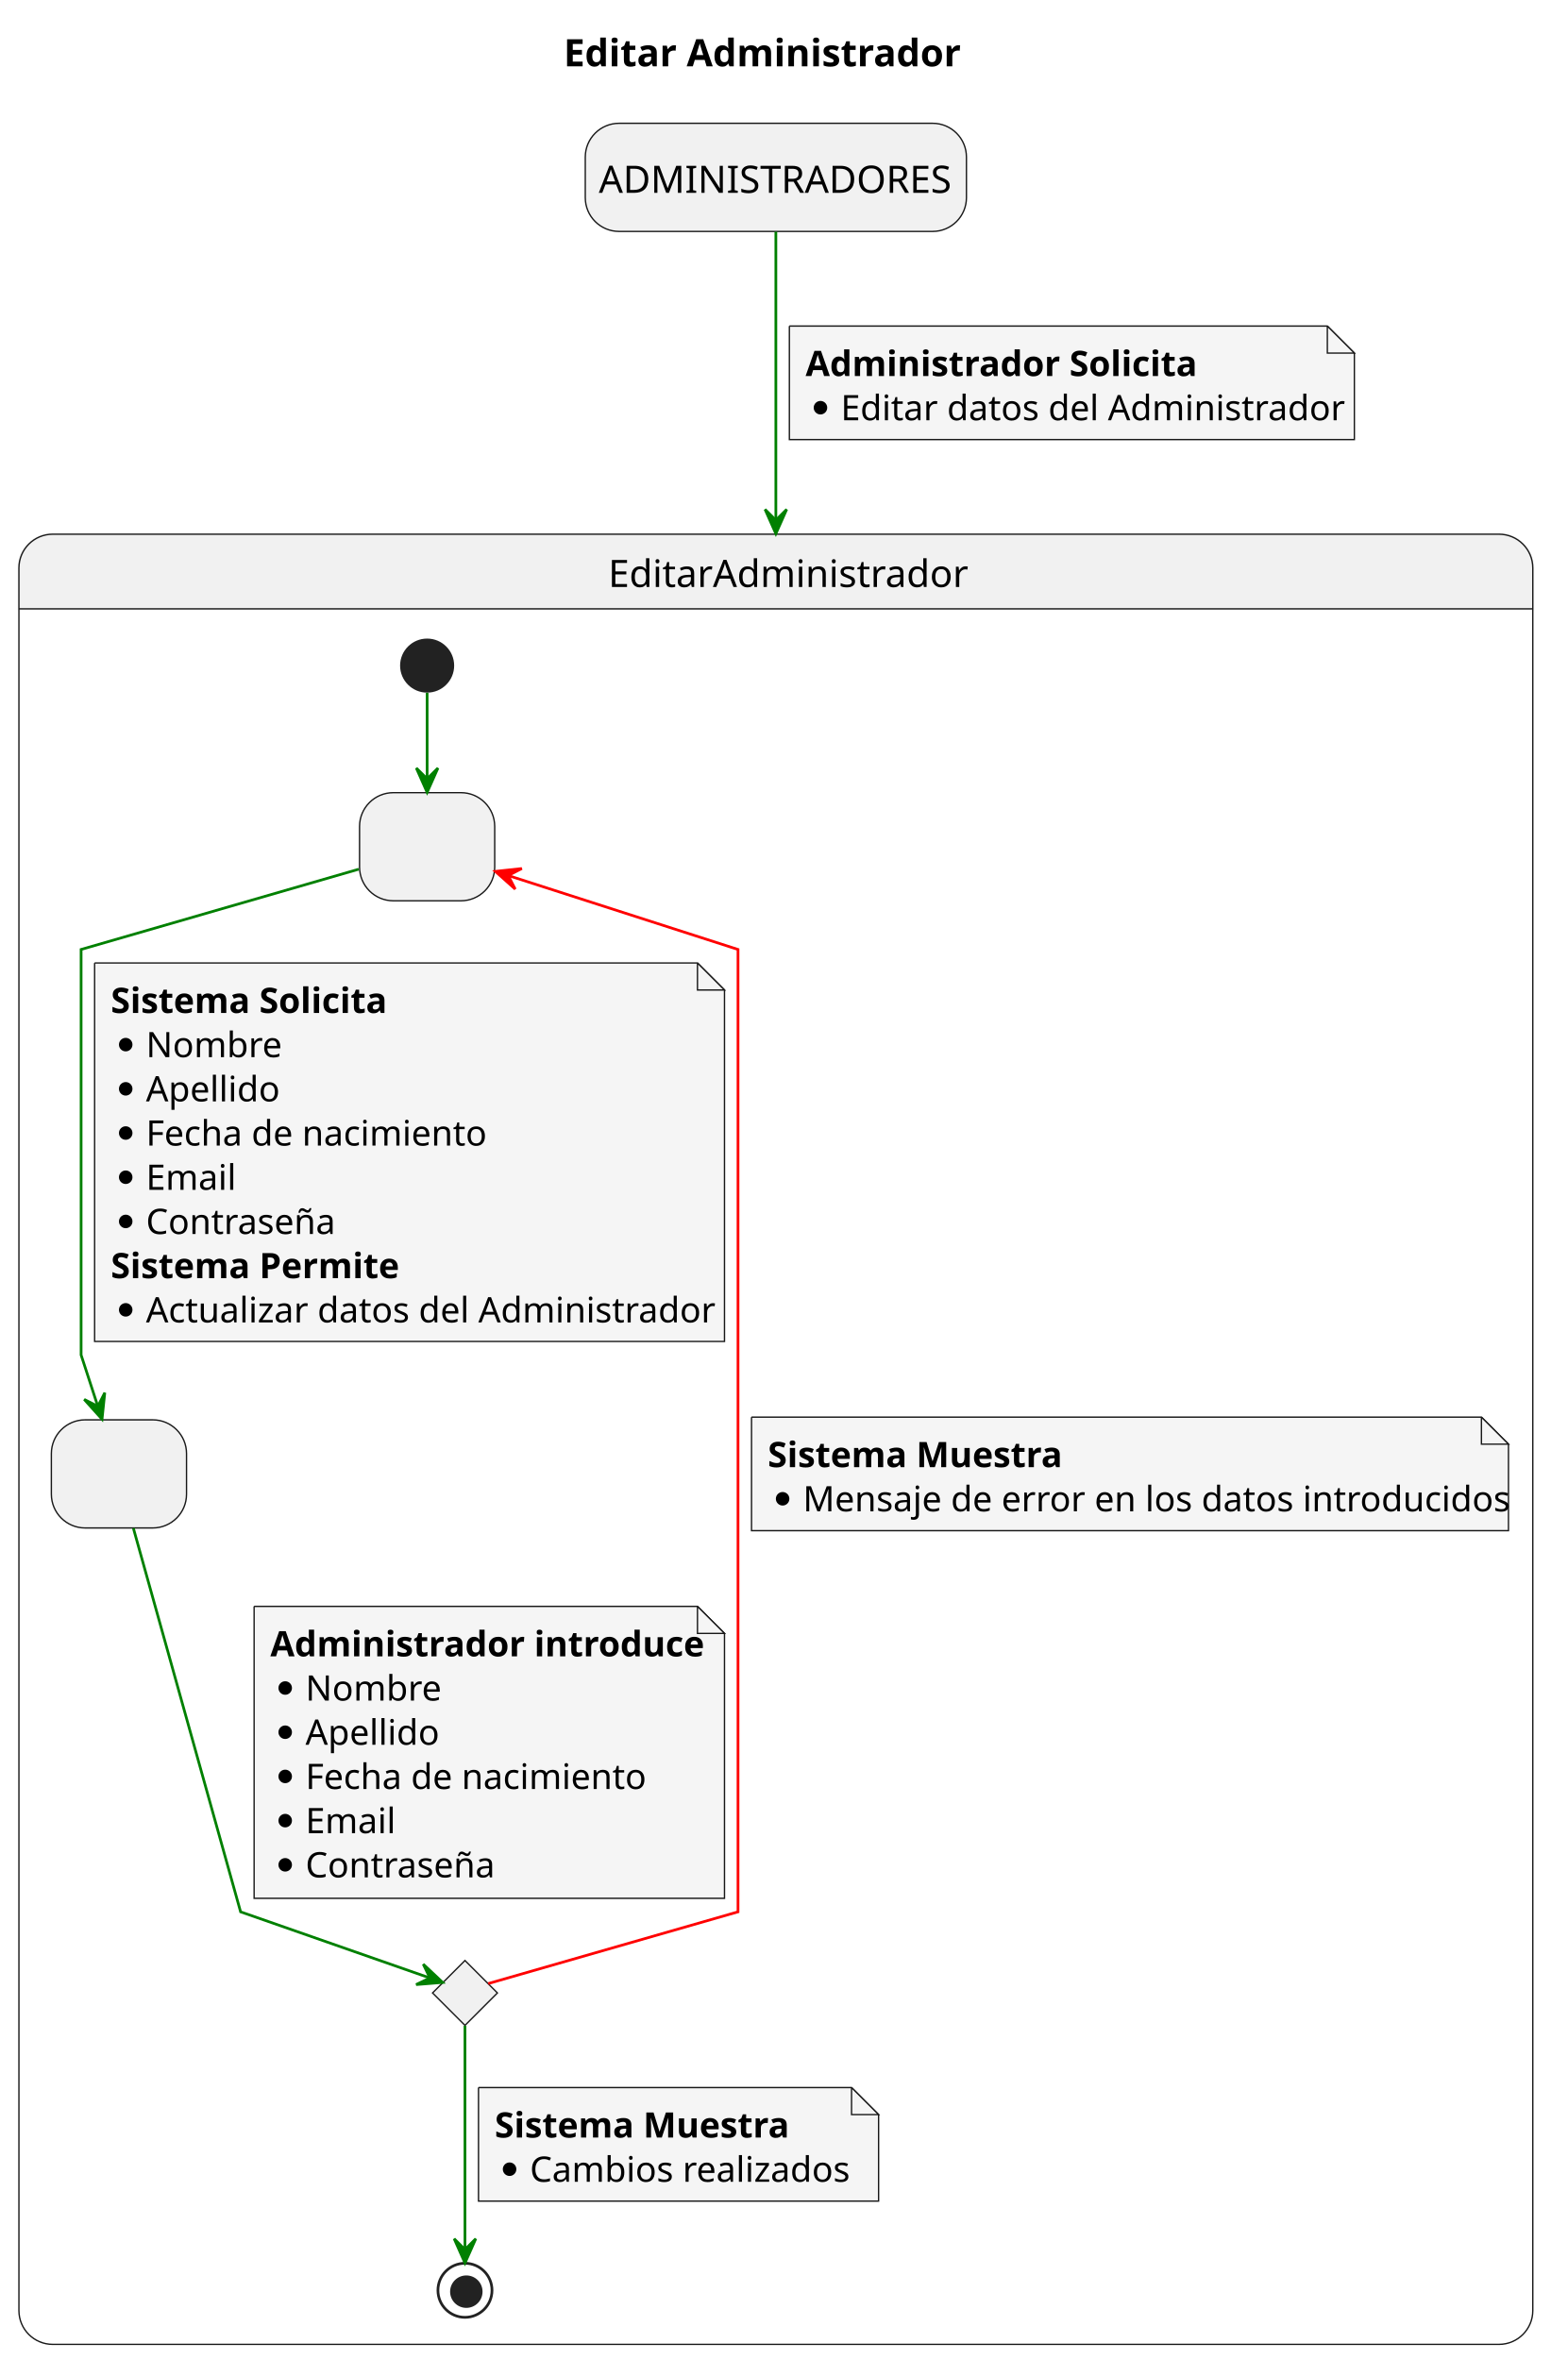
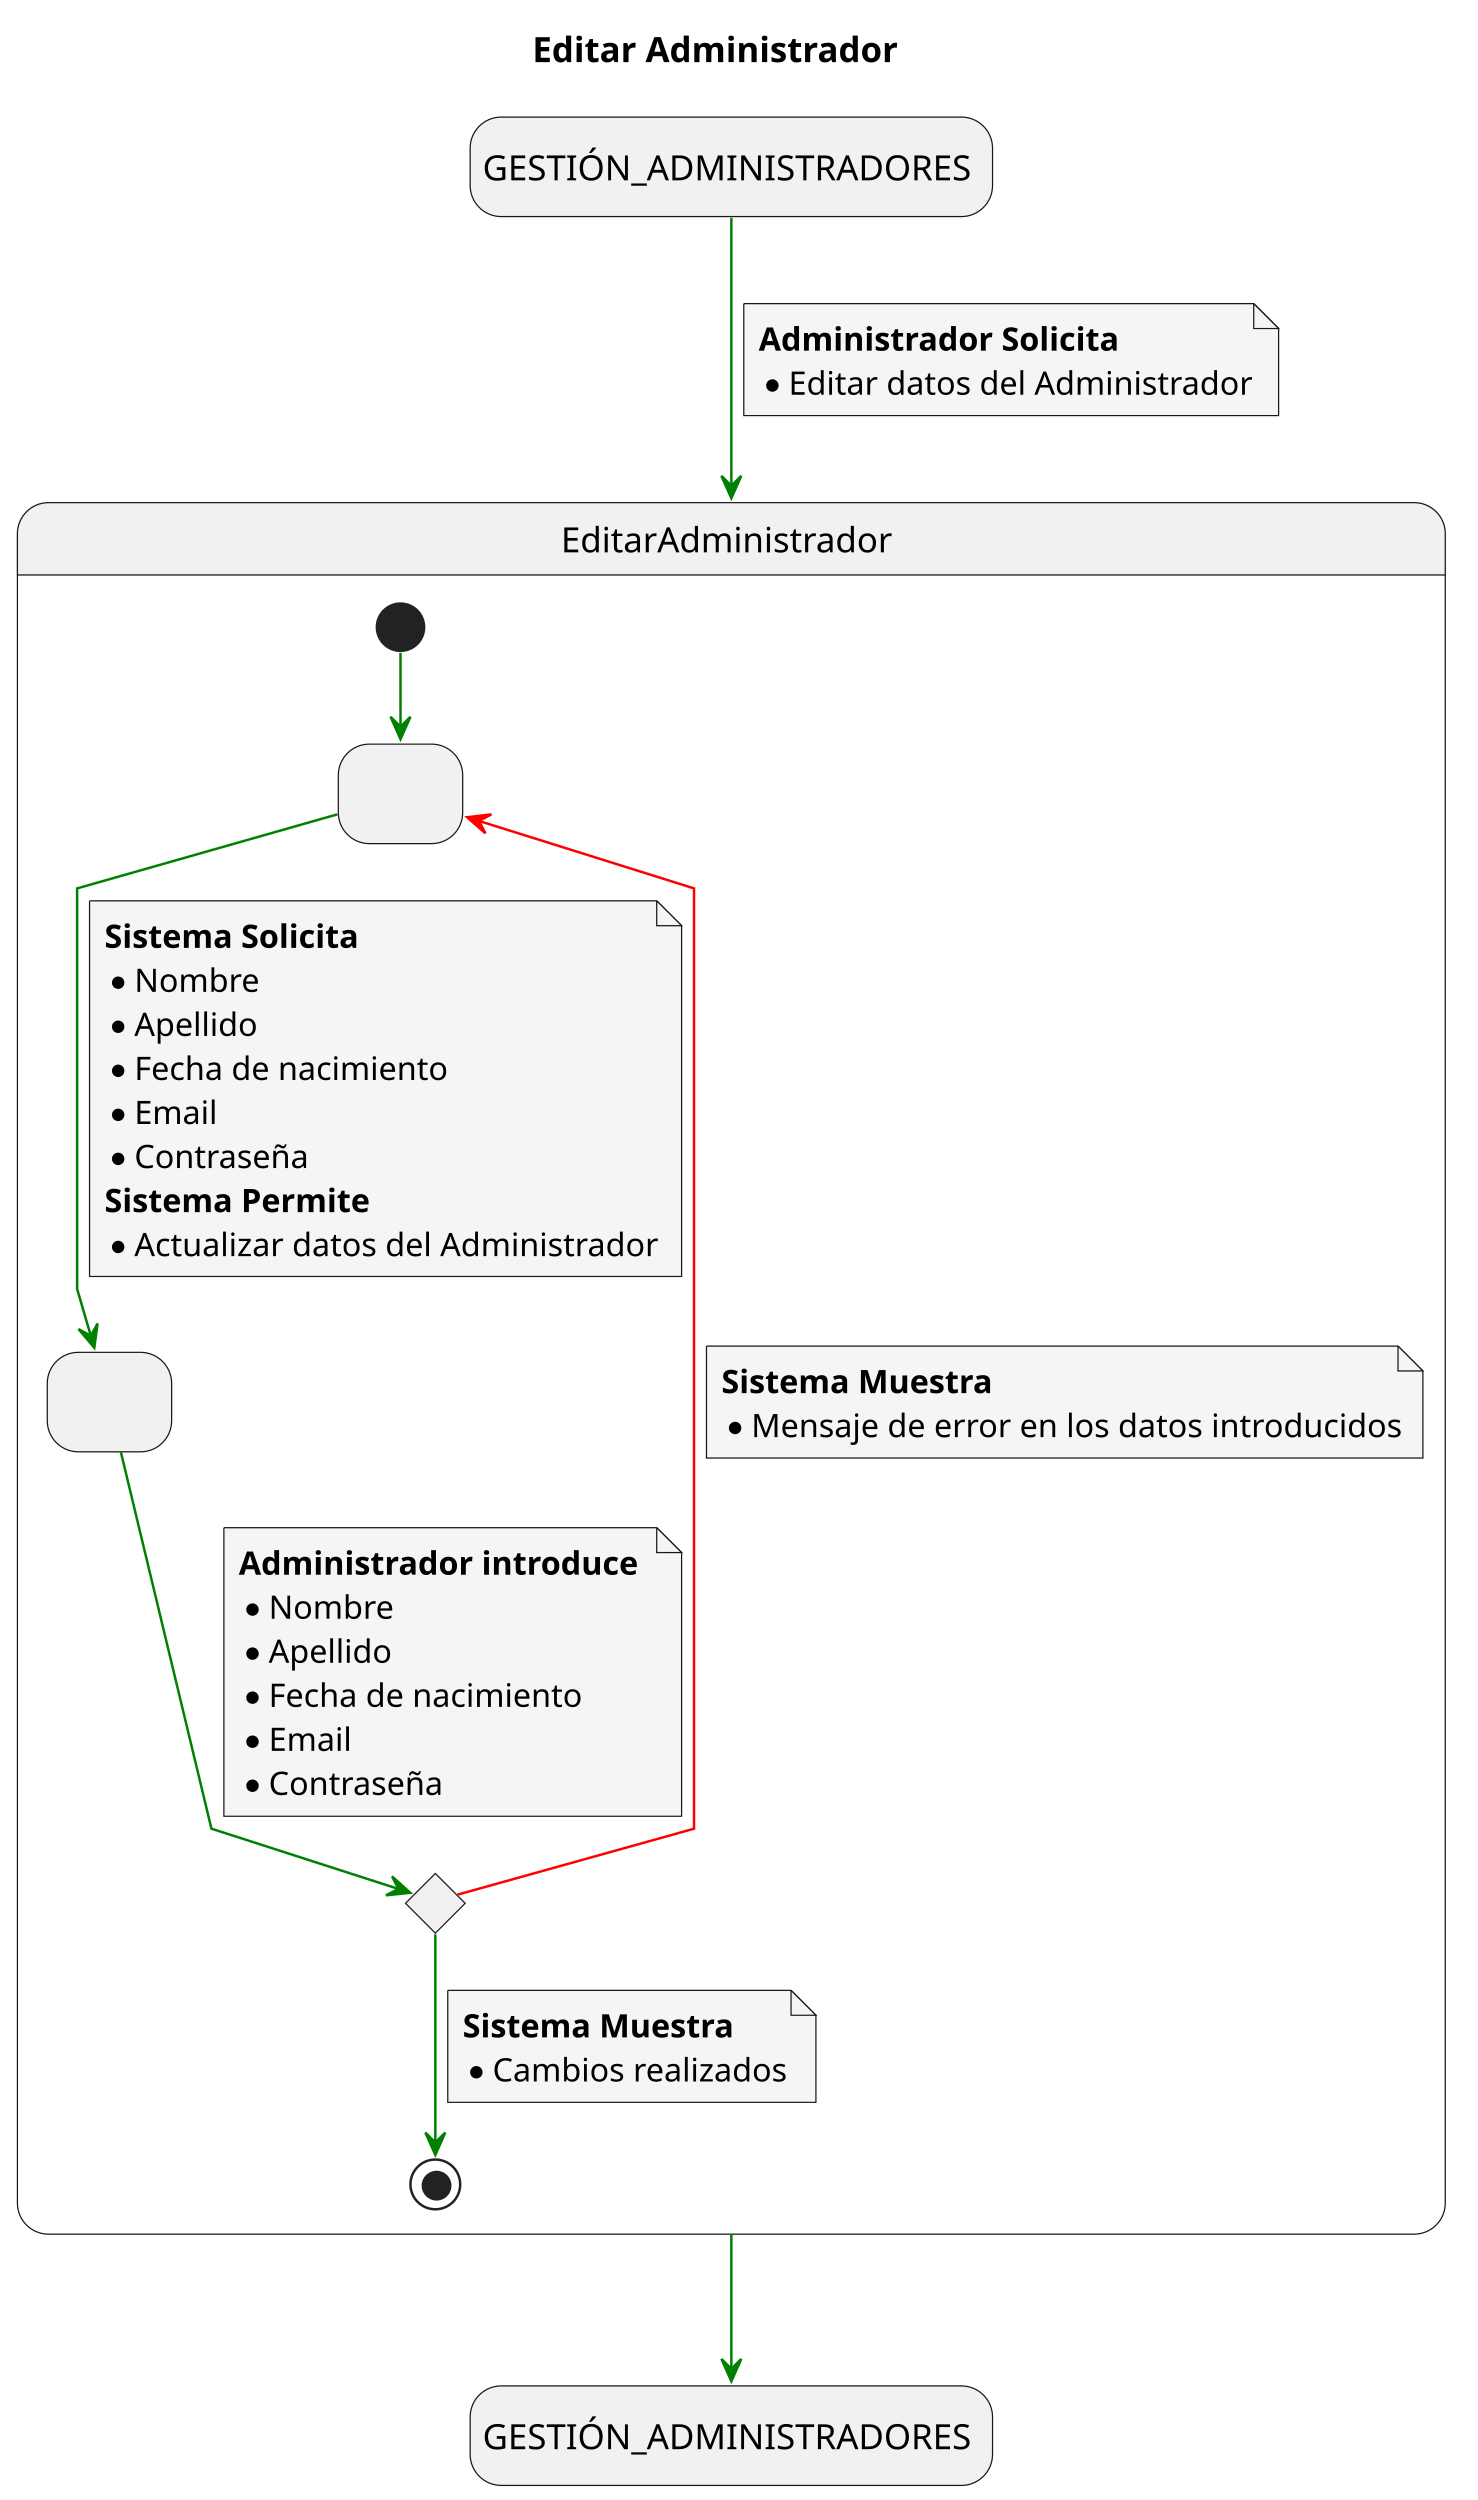
- <svg xmlns="http://www.w3.org/2000/svg" contentStyleType="text/css" height="873px" preserveAspectRatio="none" style="width:580px;height:873px;background:#FFFFFF;" version="1.1" viewBox="0 0 580 873" width="580px" zoomAndPan="magnify">
+ <svg xmlns="http://www.w3.org/2000/svg" contentStyleType="text/css" height="1005px" preserveAspectRatio="none" style="width:594px;height:1005px;background:#FFFFFF;" version="1.1" viewBox="0 0 594 1005" width="594px" zoomAndPan="magnify">
  <defs />
  <g>
-     <rect fill="none" height="27.609" id="_title" style="stroke:none;stroke-width:1.0;" width="153" x="203.5" y="5" />
-     <text fill="#000000" font-family="sans-serif" font-size="14" font-weight="bold" lengthAdjust="spacing" textLength="143" x="208.5" y="24.533">Editar Administrador</text>
-     <rect fill="#F1F1F1" height="40" rx="12.5" ry="12.5" style="stroke:#181818;stroke-width:0.5;" width="141" x="216.5" y="45.609" />
-     <text fill="#000000" font-family="sans-serif" font-size="14" lengthAdjust="spacing" textLength="131" x="221.5" y="71.338">ADMINISTRADORES</text>
-     <path d="M19.5,197.609 L554.5,197.609 A12.5,12.5 0 0 1 567,210.109 L567,225.219 L7,225.219 L7,210.109 A12.5,12.5 0 0 1 19.5,197.609 " fill="#F1F1F1" style="stroke:#F1F1F1;stroke-width:1.0;" />
-     <rect fill="none" height="669.609" rx="12.5" ry="12.5" style="stroke:#181818;stroke-width:0.5;" width="560" x="7" y="197.609" />
-     <line style="stroke:#181818;stroke-width:0.5;" x1="7" x2="567" y1="225.219" y2="225.219" />
-     <text fill="#000000" font-family="sans-serif" font-size="14" lengthAdjust="spacing" textLength="124" x="225" y="217.143">EditarAdministrador</text>
-     <rect fill="#F1F1F1" height="40" rx="12.5" ry="12.5" style="stroke:#181818;stroke-width:0.5;" width="50" x="133" y="293.219" />
-     <text fill="#000000" font-family="sans-serif" font-size="14" lengthAdjust="spacing" textLength="4" x="156" y="318.947"> </text>
-     <rect fill="#F1F1F1" height="40" rx="12.5" ry="12.5" style="stroke:#181818;stroke-width:0.5;" width="50" x="19" y="525.219" />
-     <text fill="#000000" font-family="sans-serif" font-size="14" lengthAdjust="spacing" textLength="4" x="42" y="550.947"> </text>
+     <rect fill="none" height="29.068" id="_title" style="stroke:none;stroke-width:1.0;" width="156" x="209" y="5" />
+     <text fill="#000000" font-family="sans-serif" font-size="14" font-weight="bold" lengthAdjust="spacing" textLength="146" x="214" y="24.966">Editar Administrador</text>
+     <rect fill="#F1F1F1" height="40" rx="12.5" ry="12.5" style="stroke:#181818;stroke-width:0.5;" width="210" x="189" y="47.068" />
+     <text fill="#000000" font-family="sans-serif" font-size="14" lengthAdjust="spacing" textLength="200" x="194" y="72.5">GESTIÓN_ADMINISTRADORES</text>
+     <rect fill="#F1F1F1" height="40" rx="12.5" ry="12.5" style="stroke:#181818;stroke-width:0.5;" width="210" x="189" y="959.138" />
+     <text fill="#000000" font-family="sans-serif" font-size="14" lengthAdjust="spacing" textLength="200" x="194" y="984.57">GESTIÓN_ADMINISTRADORES</text>
+     <path d="M19.5,202.068 L568.5,202.068 A12.5,12.5 0 0 1 581,214.568 L581,231.136 L7,231.136 L7,214.568 A12.5,12.5 0 0 1 19.5,202.068 " fill="#F1F1F1" style="stroke:#F1F1F1;stroke-width:1.0;" />
+     <rect fill="none" height="696.068" rx="12.5" ry="12.5" style="stroke:#181818;stroke-width:0.5;" width="574" x="7" y="202.068" />
+     <line style="stroke:#181818;stroke-width:0.5;" x1="7" x2="581" y1="231.136" y2="231.136" />
+     <text fill="#000000" font-family="sans-serif" font-size="14" lengthAdjust="spacing" textLength="137" x="225.5" y="222.034">EditarAdministrador</text>
+     <rect fill="#F1F1F1" height="40" rx="12.5" ry="12.5" style="stroke:#181818;stroke-width:0.5;" width="50" x="136" y="299.136" />
+     <text fill="#000000" font-family="sans-serif" font-size="14" lengthAdjust="spacing" textLength="4" x="159" y="324.568"> </text>
+     <rect fill="#F1F1F1" height="40" rx="12.5" ry="12.5" style="stroke:#181818;stroke-width:0.5;" width="50" x="19" y="543.636" />
+     <text fill="#000000" font-family="sans-serif" font-size="14" lengthAdjust="spacing" textLength="4" x="42" y="569.068"> </text>
    <g id="elem_4">
-       <polygon fill="#F1F1F1" points="172,725.219,184,737.219,172,749.219,160,737.219,172,725.219" style="stroke:#181818;stroke-width:0.5;" />
+       <polygon fill="#F1F1F1" points="175,753.136,187,765.136,175,777.136,163,765.136,175,753.136" style="stroke:#181818;stroke-width:0.5;" />
    </g>
-     <ellipse cx="158" cy="246.219" fill="#222222" rx="10" ry="10" style="stroke:none;stroke-width:1.0;" />
-     <ellipse cx="172" cy="847.219" fill="none" rx="10" ry="10" style="stroke:#222222;stroke-width:1.0;" />
-     <ellipse cx="172.5" cy="847.719" fill="#222222" rx="6" ry="6" style="stroke:none;stroke-width:1.0;" />
+     <ellipse cx="161" cy="252.136" fill="#222222" rx="10" ry="10" style="stroke:none;stroke-width:1.0;" />
+     <ellipse cx="175" cy="878.136" fill="none" rx="10" ry="10" style="stroke:#222222;stroke-width:1.0;" />
+     <ellipse cx="175.5" cy="878.636" fill="#222222" rx="6" ry="6" style="stroke:none;stroke-width:1.0;" />
    <g id="link_*start*EditarAdministrador_2">
-       <path d="M158,256.259 C158,264.409 158,276.779 158,287.819 " fill="none" id="*start*EditarAdministrador-to-2" style="stroke:#008000;stroke-width:1.0;" />
-       <polygon fill="#008000" points="158,293.109,162,284.109,158,288.109,154,284.109,158,293.109" style="stroke:#008000;stroke-width:1.0;" />
+       <path d="M161,262.446 C161,270.236 161,281.736 161,292.266 " fill="none" id="*start*EditarAdministrador-to-2" style="stroke:#008000;stroke-width:1.0;" />
+       <polygon fill="#008000" points="161,297.146,165,288.146,161,292.146,157,288.146,161,297.146" style="stroke:#008000;stroke-width:1.0;" />
    </g>
    <g id="link_2_3">
-       <path d="M132.71,321.529 C95.41,332.309 30,351.219 30,351.219 C30,351.219 30,501.219 30,501.219 C30,501.219 32.96,510.309 36.16,520.139 " fill="none" id="2-to-3" style="stroke:#008000;stroke-width:1.0;" />
-       <polygon fill="#008000" points="37.74,524.979,38.76,515.183,36.193,520.224,31.152,517.658,37.74,524.979" style="stroke:#008000;stroke-width:1.0;" />
-       <path d="M35,356.219 L35,496.219 L268,496.219 L268,366.219 L258,356.219 L35,356.219 " fill="#F5F5F5" style="stroke:#181818;stroke-width:0.5;" />
-       <path d="M258,356.219 L258,366.219 L268,366.219 L258,356.219 " fill="#F5F5F5" style="stroke:#181818;stroke-width:0.5;" />
-       <text fill="#000000" font-family="sans-serif" font-size="13" font-weight="bold" lengthAdjust="spacing" textLength="103" x="41" y="374.714">Sistema Solicita</text>
-       <ellipse cx="46.5" cy="386.422" fill="#000000" rx="2.5" ry="2.5" style="stroke:#000000;stroke-width:0.0;" />
-       <text fill="#000000" font-family="sans-serif" font-size="13" lengthAdjust="spacing" textLength="45" x="54" y="391.065">Nombre</text>
-       <ellipse cx="46.5" cy="402.773" fill="#000000" rx="2.5" ry="2.5" style="stroke:#000000;stroke-width:0.0;" />
-       <text fill="#000000" font-family="sans-serif" font-size="13" lengthAdjust="spacing" textLength="46" x="54" y="407.417">Apellido</text>
-       <ellipse cx="46.5" cy="419.125" fill="#000000" rx="2.5" ry="2.5" style="stroke:#000000;stroke-width:0.0;" />
-       <text fill="#000000" font-family="sans-serif" font-size="13" lengthAdjust="spacing" textLength="121" x="54" y="423.769">Fecha de nacimiento</text>
-       <ellipse cx="46.5" cy="435.477" fill="#000000" rx="2.5" ry="2.5" style="stroke:#000000;stroke-width:0.0;" />
-       <text fill="#000000" font-family="sans-serif" font-size="13" lengthAdjust="spacing" textLength="33" x="54" y="440.12">Email</text>
-       <ellipse cx="46.5" cy="451.828" fill="#000000" rx="2.5" ry="2.5" style="stroke:#000000;stroke-width:0.0;" />
-       <text fill="#000000" font-family="sans-serif" font-size="13" lengthAdjust="spacing" textLength="66" x="54" y="456.472">Contraseña</text>
-       <text fill="#000000" font-family="sans-serif" font-size="13" font-weight="bold" lengthAdjust="spacing" textLength="105" x="41" y="472.823">Sistema Permite</text>
-       <ellipse cx="46.5" cy="484.531" fill="#000000" rx="2.5" ry="2.5" style="stroke:#000000;stroke-width:0.0;" />
-       <text fill="#000000" font-family="sans-serif" font-size="13" lengthAdjust="spacing" textLength="199" x="54" y="489.175">Actualizar datos del Administrador</text>
+       <path d="M135.63,327.356 C97.79,338.126 31,357.136 31,357.136 C31,357.136 31,518.136 31,518.136 C31,518.136 33.63,527.136 36.52,537.036 " fill="none" id="2-to-3" style="stroke:#008000;stroke-width:1.0;" />
+       <polygon fill="#008000" points="37.91,541.796,39.23,532.036,36.51,536.996,31.55,534.276,37.91,541.796" style="stroke:#008000;stroke-width:1.0;" />
+       <path d="M36,362.136 L36,513.136 L274,513.136 L274,372.136 L264,362.136 L36,362.136 " fill="#F5F5F5" style="stroke:#181818;stroke-width:0.5;" />
+       <path d="M264,362.136 L264,372.136 L274,372.136 L264,362.136 " fill="#F5F5F5" style="stroke:#181818;stroke-width:0.5;" />
+       <text fill="#000000" font-family="sans-serif" font-size="13" font-weight="bold" lengthAdjust="spacing" textLength="103" x="42" y="381.033">Sistema Solicita</text>
+       <ellipse cx="47.5" cy="395.048" fill="#000000" rx="2.5" ry="2.5" style="stroke:#000000;stroke-width:0.0;" />
+       <text fill="#000000" font-family="sans-serif" font-size="13" lengthAdjust="spacing" textLength="50" x="54" y="398.739">Nombre</text>
+       <ellipse cx="47.5" cy="412.754" fill="#000000" rx="2.5" ry="2.5" style="stroke:#000000;stroke-width:0.0;" />
+       <text fill="#000000" font-family="sans-serif" font-size="13" lengthAdjust="spacing" textLength="48" x="54" y="416.445">Apellido</text>
+       <ellipse cx="47.5" cy="430.46" fill="#000000" rx="2.5" ry="2.5" style="stroke:#000000;stroke-width:0.0;" />
+       <text fill="#000000" font-family="sans-serif" font-size="13" lengthAdjust="spacing" textLength="123" x="54" y="434.151">Fecha de nacimiento</text>
+       <ellipse cx="47.5" cy="448.166" fill="#000000" rx="2.5" ry="2.5" style="stroke:#000000;stroke-width:0.0;" />
+       <text fill="#000000" font-family="sans-serif" font-size="13" lengthAdjust="spacing" textLength="32" x="54" y="451.857">Email</text>
+       <ellipse cx="47.5" cy="465.872" fill="#000000" rx="2.5" ry="2.5" style="stroke:#000000;stroke-width:0.0;" />
+       <text fill="#000000" font-family="sans-serif" font-size="13" lengthAdjust="spacing" textLength="69" x="54" y="469.563">Contraseña</text>
+       <text fill="#000000" font-family="sans-serif" font-size="13" font-weight="bold" lengthAdjust="spacing" textLength="108" x="42" y="487.269">Sistema Permite</text>
+       <ellipse cx="47.5" cy="501.284" fill="#000000" rx="2.5" ry="2.5" style="stroke:#000000;stroke-width:0.0;" />
+       <text fill="#000000" font-family="sans-serif" font-size="13" lengthAdjust="spacing" textLength="205" x="54" y="504.975">Actualizar datos del Administrador</text>
    </g>
    <g id="link_3_4">
-       <path d="M49.34,565.319 C61.26,607.969 89,707.219 89,707.219 C89,707.219 135.45,723.449 158.85,731.629 " fill="none" id="3-to-4" style="stroke:#008000;stroke-width:1.0;" />
-       <polygon fill="#008000" points="163.74,733.329,156.569,726.577,159.021,731.675,153.924,734.127,163.74,733.329" style="stroke:#008000;stroke-width:1.0;" />
-       <path d="M94,594.219 L94,702.219 L268,702.219 L268,604.219 L258,594.219 L94,594.219 " fill="#F5F5F5" style="stroke:#181818;stroke-width:0.5;" />
-       <path d="M258,594.219 L258,604.219 L268,604.219 L258,594.219 " fill="#F5F5F5" style="stroke:#181818;stroke-width:0.5;" />
-       <text fill="#000000" font-family="sans-serif" font-size="13" font-weight="bold" lengthAdjust="spacing" textLength="153" x="100" y="612.714">Administrador introduce</text>
-       <ellipse cx="105.5" cy="624.422" fill="#000000" rx="2.5" ry="2.5" style="stroke:#000000;stroke-width:0.0;" />
-       <text fill="#000000" font-family="sans-serif" font-size="13" lengthAdjust="spacing" textLength="45" x="113" y="629.065">Nombre</text>
-       <ellipse cx="105.5" cy="640.773" fill="#000000" rx="2.5" ry="2.5" style="stroke:#000000;stroke-width:0.0;" />
-       <text fill="#000000" font-family="sans-serif" font-size="13" lengthAdjust="spacing" textLength="46" x="113" y="645.417">Apellido</text>
-       <ellipse cx="105.5" cy="657.125" fill="#000000" rx="2.5" ry="2.5" style="stroke:#000000;stroke-width:0.0;" />
-       <text fill="#000000" font-family="sans-serif" font-size="13" lengthAdjust="spacing" textLength="121" x="113" y="661.769">Fecha de nacimiento</text>
-       <ellipse cx="105.5" cy="673.477" fill="#000000" rx="2.5" ry="2.5" style="stroke:#000000;stroke-width:0.0;" />
-       <text fill="#000000" font-family="sans-serif" font-size="13" lengthAdjust="spacing" textLength="33" x="113" y="678.12">Email</text>
-       <ellipse cx="105.5" cy="689.828" fill="#000000" rx="2.5" ry="2.5" style="stroke:#000000;stroke-width:0.0;" />
-       <text fill="#000000" font-family="sans-serif" font-size="13" lengthAdjust="spacing" textLength="66" x="113" y="694.472">Contraseña</text>
+       <path d="M48.62,583.866 C59.35,628.456 85,735.136 85,735.136 C85,735.136 135.01,751.246 160.47,759.456 " fill="none" id="3-to-4" style="stroke:#008000;stroke-width:1.0;" />
+       <polygon fill="#008000" points="164.93,760.896,157.603,754.314,160.174,759.353,155.135,761.924,164.93,760.896" style="stroke:#008000;stroke-width:1.0;" />
+       <path d="M90,614.136 L90,730.136 L274,730.136 L274,624.136 L264,614.136 L90,614.136 " fill="#F5F5F5" style="stroke:#181818;stroke-width:0.5;" />
+       <path d="M264,614.136 L264,624.136 L274,624.136 L264,614.136 " fill="#F5F5F5" style="stroke:#181818;stroke-width:0.5;" />
+       <text fill="#000000" font-family="sans-serif" font-size="13" font-weight="bold" lengthAdjust="spacing" textLength="163" x="96" y="633.033">Administrador introduce</text>
+       <ellipse cx="101.5" cy="647.048" fill="#000000" rx="2.5" ry="2.5" style="stroke:#000000;stroke-width:0.0;" />
+       <text fill="#000000" font-family="sans-serif" font-size="13" lengthAdjust="spacing" textLength="50" x="108" y="650.739">Nombre</text>
+       <ellipse cx="101.5" cy="664.754" fill="#000000" rx="2.5" ry="2.5" style="stroke:#000000;stroke-width:0.0;" />
+       <text fill="#000000" font-family="sans-serif" font-size="13" lengthAdjust="spacing" textLength="48" x="108" y="668.445">Apellido</text>
+       <ellipse cx="101.5" cy="682.46" fill="#000000" rx="2.5" ry="2.5" style="stroke:#000000;stroke-width:0.0;" />
+       <text fill="#000000" font-family="sans-serif" font-size="13" lengthAdjust="spacing" textLength="123" x="108" y="686.151">Fecha de nacimiento</text>
+       <ellipse cx="101.5" cy="700.166" fill="#000000" rx="2.5" ry="2.5" style="stroke:#000000;stroke-width:0.0;" />
+       <text fill="#000000" font-family="sans-serif" font-size="13" lengthAdjust="spacing" textLength="32" x="108" y="703.857">Email</text>
+       <ellipse cx="101.5" cy="717.872" fill="#000000" rx="2.5" ry="2.5" style="stroke:#000000;stroke-width:0.0;" />
+       <text fill="#000000" font-family="sans-serif" font-size="13" lengthAdjust="spacing" textLength="69" x="108" y="721.563">Contraseña</text>
    </g>
    <g id="link_4_*end*EditarAdministrador">
-       <path d="M172,749.369 C172,769.149 172,810.309 172,832.059 " fill="none" id="4-to-*end*EditarAdministrador" style="stroke:#008000;stroke-width:1.0;" />
-       <polygon fill="#008000" points="172,837.139,176,828.139,172,832.139,168,828.139,172,837.139" style="stroke:#008000;stroke-width:1.0;" />
-       <path d="M177,772.219 L177,814.219 L325,814.219 L325,782.219 L315,772.219 L177,772.219 " fill="#F5F5F5" style="stroke:#181818;stroke-width:0.5;" />
-       <path d="M315,772.219 L315,782.219 L325,782.219 L315,772.219 " fill="#F5F5F5" style="stroke:#181818;stroke-width:0.5;" />
-       <text fill="#000000" font-family="sans-serif" font-size="13" font-weight="bold" lengthAdjust="spacing" textLength="105" x="183" y="790.714">Sistema Muestra</text>
-       <ellipse cx="188.5" cy="802.422" fill="#000000" rx="2.5" ry="2.5" style="stroke:#000000;stroke-width:0.0;" />
-       <text fill="#000000" font-family="sans-serif" font-size="13" lengthAdjust="spacing" textLength="114" x="196" y="807.065">Cambios realizados</text>
+       <path d="M175,777.596 C175,797.576 175,838.806 175,861.426 " fill="none" id="4-to-*end*EditarAdministrador" style="stroke:#008000;stroke-width:1.0;" />
+       <polygon fill="#008000" points="175,866.296,179,857.296,175,861.296,171,857.296,175,866.296" style="stroke:#008000;stroke-width:1.0;" />
+       <path d="M180,800.136 L180,845.136 L328,845.136 L328,810.136 L318,800.136 L180,800.136 " fill="#F5F5F5" style="stroke:#181818;stroke-width:0.5;" />
+       <path d="M318,800.136 L318,810.136 L328,810.136 L318,800.136 " fill="#F5F5F5" style="stroke:#181818;stroke-width:0.5;" />
+       <text fill="#000000" font-family="sans-serif" font-size="13" font-weight="bold" lengthAdjust="spacing" textLength="110" x="186" y="819.033">Sistema Muestra</text>
+       <ellipse cx="191.5" cy="833.048" fill="#000000" rx="2.5" ry="2.5" style="stroke:#000000;stroke-width:0.0;" />
+       <text fill="#000000" font-family="sans-serif" font-size="13" lengthAdjust="spacing" textLength="115" x="198" y="836.739">Cambios realizados</text>
    </g>
    <g id="link_4_2">
-       <path d="M180.61,733.749 C205.04,726.729 273,707.219 273,707.219 C273,707.219 273,351.219 273,351.219 C273,351.219 222.21,334.879 188.14,323.919 " fill="none" id="4-to-2" style="stroke:#FF0000;stroke-width:1.0;" />
-       <polygon fill="#FF0000" points="183.24,322.339,190.585,328.9,188,323.868,193.032,321.284,183.24,322.339" style="stroke:#FF0000;stroke-width:1.0;" />
-       <path d="M278,524.219 L278,566.219 L558,566.219 L558,534.219 L548,524.219 L278,524.219 " fill="#F5F5F5" style="stroke:#181818;stroke-width:0.5;" />
-       <path d="M548,524.219 L548,534.219 L558,534.219 L548,524.219 " fill="#F5F5F5" style="stroke:#181818;stroke-width:0.5;" />
-       <text fill="#000000" font-family="sans-serif" font-size="13" font-weight="bold" lengthAdjust="spacing" textLength="105" x="284" y="542.714">Sistema Muestra</text>
-       <ellipse cx="289.5" cy="554.422" fill="#000000" rx="2.5" ry="2.5" style="stroke:#000000;stroke-width:0.0;" />
-       <text fill="#000000" font-family="sans-serif" font-size="13" lengthAdjust="spacing" textLength="246" x="297" y="559.065">Mensaje de error en los datos introducidos</text>
+       <path d="M183.87,761.666 C209.02,754.646 279,735.136 279,735.136 C279,735.136 279,357.136 279,357.136 C279,357.136 227.16,340.876 192.2,329.916 " fill="none" id="4-to-2" style="stroke:#FF0000;stroke-width:1.0;" />
+       <polygon fill="#FF0000" points="187.76,328.526,195.164,335.021,192.534,330.012,197.542,327.382,187.76,328.526" style="stroke:#FF0000;stroke-width:1.0;" />
+       <path d="M284,541.136 L284,586.136 L572,586.136 L572,551.136 L562,541.136 L284,541.136 " fill="#F5F5F5" style="stroke:#181818;stroke-width:0.5;" />
+       <path d="M562,541.136 L562,551.136 L572,551.136 L562,541.136 " fill="#F5F5F5" style="stroke:#181818;stroke-width:0.5;" />
+       <text fill="#000000" font-family="sans-serif" font-size="13" font-weight="bold" lengthAdjust="spacing" textLength="110" x="290" y="560.033">Sistema Muestra</text>
+       <ellipse cx="295.5" cy="574.048" fill="#000000" rx="2.5" ry="2.5" style="stroke:#000000;stroke-width:0.0;" />
+       <text fill="#000000" font-family="sans-serif" font-size="13" lengthAdjust="spacing" textLength="255" x="302" y="577.739">Mensaje de error en los datos introducidos</text>
    </g>
    <g id="link_startState_EditarAdministrador">
-       <path d="M287,85.709 C287,107.589 287,146.439 287,192.379 " fill="none" id="startState-to-EditarAdministrador" style="stroke:#008000;stroke-width:1.0;" />
-       <polygon fill="#008000" points="287,197.429,291,188.429,287,192.429,283,188.429,287,197.429" style="stroke:#008000;stroke-width:1.0;" />
-       <path d="M292,120.609 L292,162.609 L501,162.609 L501,130.609 L491,120.609 L292,120.609 " fill="#F5F5F5" style="stroke:#181818;stroke-width:0.5;" />
-       <path d="M491,120.609 L491,130.609 L501,130.609 L491,120.609 " fill="#F5F5F5" style="stroke:#181818;stroke-width:0.5;" />
-       <text fill="#000000" font-family="sans-serif" font-size="13" font-weight="bold" lengthAdjust="spacing" textLength="141" x="298" y="139.105">Administrador Solicita</text>
-       <ellipse cx="303.5" cy="150.812" fill="#000000" rx="2.5" ry="2.5" style="stroke:#000000;stroke-width:0.0;" />
-       <text fill="#000000" font-family="sans-serif" font-size="13" lengthAdjust="spacing" textLength="175" x="311" y="155.456">Editar datos del Administrador</text>
+       <path d="M294,87.518 C294,109.688 294,148.928 294,195.488 " fill="none" id="startState-to-EditarAdministrador" style="stroke:#008000;stroke-width:1.0;" />
+       <polygon fill="#008000" points="294,200.288,298,191.288,294,195.288,290,191.288,294,200.288" style="stroke:#008000;stroke-width:1.0;" />
+       <path d="M299,122.068 L299,167.068 L514,167.068 L514,132.068 L504,122.068 L299,122.068 " fill="#F5F5F5" style="stroke:#181818;stroke-width:0.5;" />
+       <path d="M504,122.068 L504,132.068 L514,132.068 L504,122.068 " fill="#F5F5F5" style="stroke:#181818;stroke-width:0.5;" />
+       <text fill="#000000" font-family="sans-serif" font-size="13" font-weight="bold" lengthAdjust="spacing" textLength="146" x="305" y="140.965">Administrador Solicita</text>
+       <ellipse cx="310.5" cy="154.98" fill="#000000" rx="2.5" ry="2.5" style="stroke:#000000;stroke-width:0.0;" />
+       <text fill="#000000" font-family="sans-serif" font-size="13" lengthAdjust="spacing" textLength="182" x="317" y="158.671">Editar datos del Administrador</text>
+     </g>
+     <g id="link_EditarAdministrador_endState">
+       <path d="M294,898.318 C294,920.028 294,938.648 294,952.438 " fill="none" id="EditarAdministrador-to-endState" style="stroke:#008000;stroke-width:1.0;" />
+       <polygon fill="#008000" points="294,957.288,298,948.288,294,952.288,290,948.288,294,957.288" style="stroke:#008000;stroke-width:1.0;" />
    </g>
  </g>
</svg>
